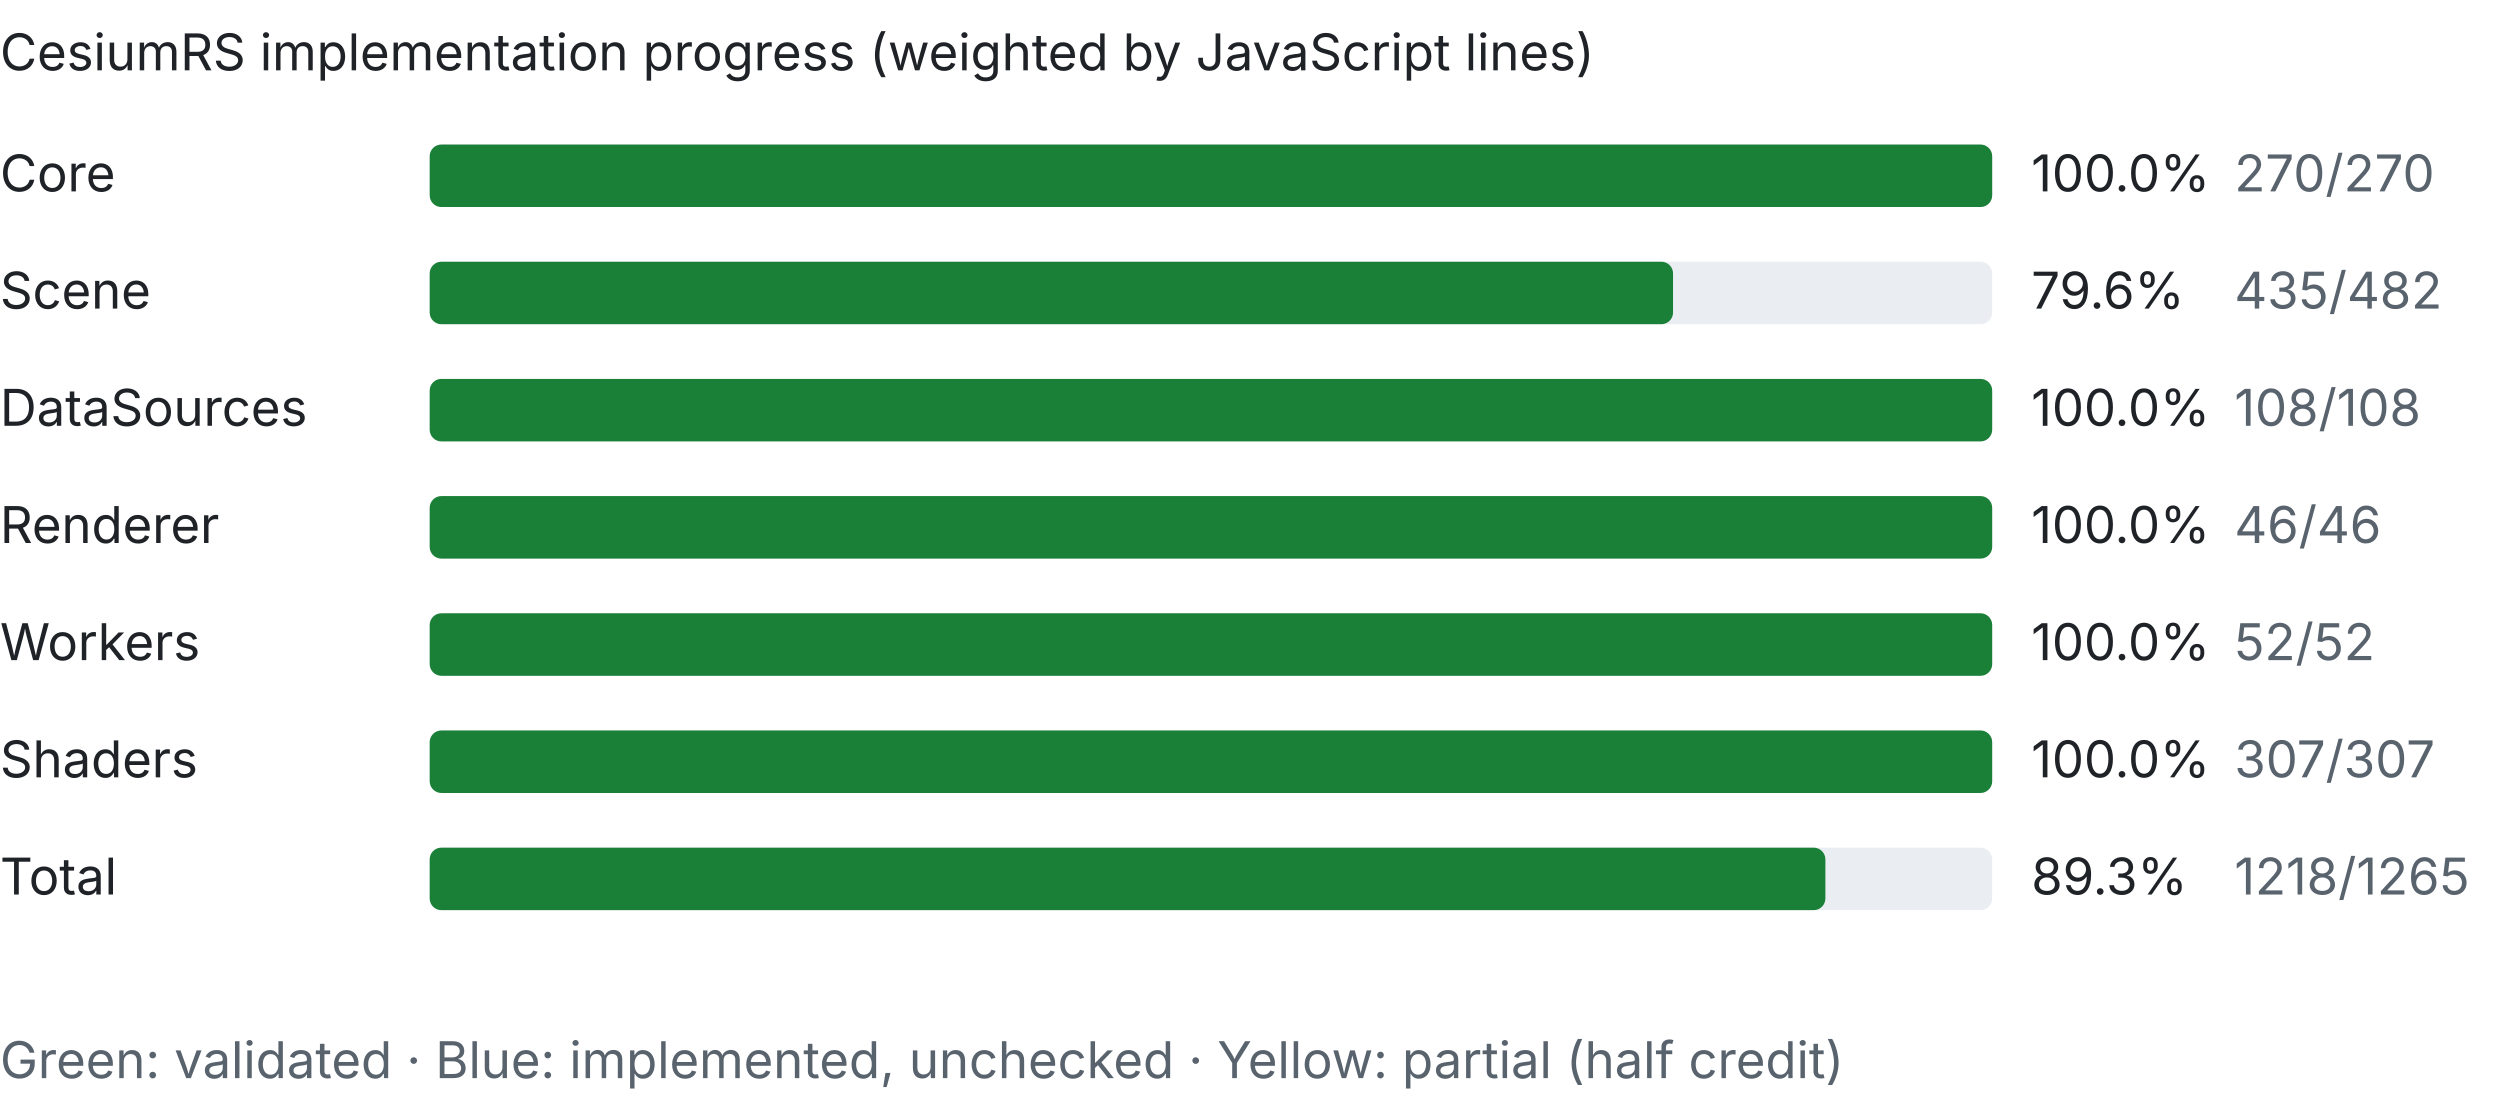
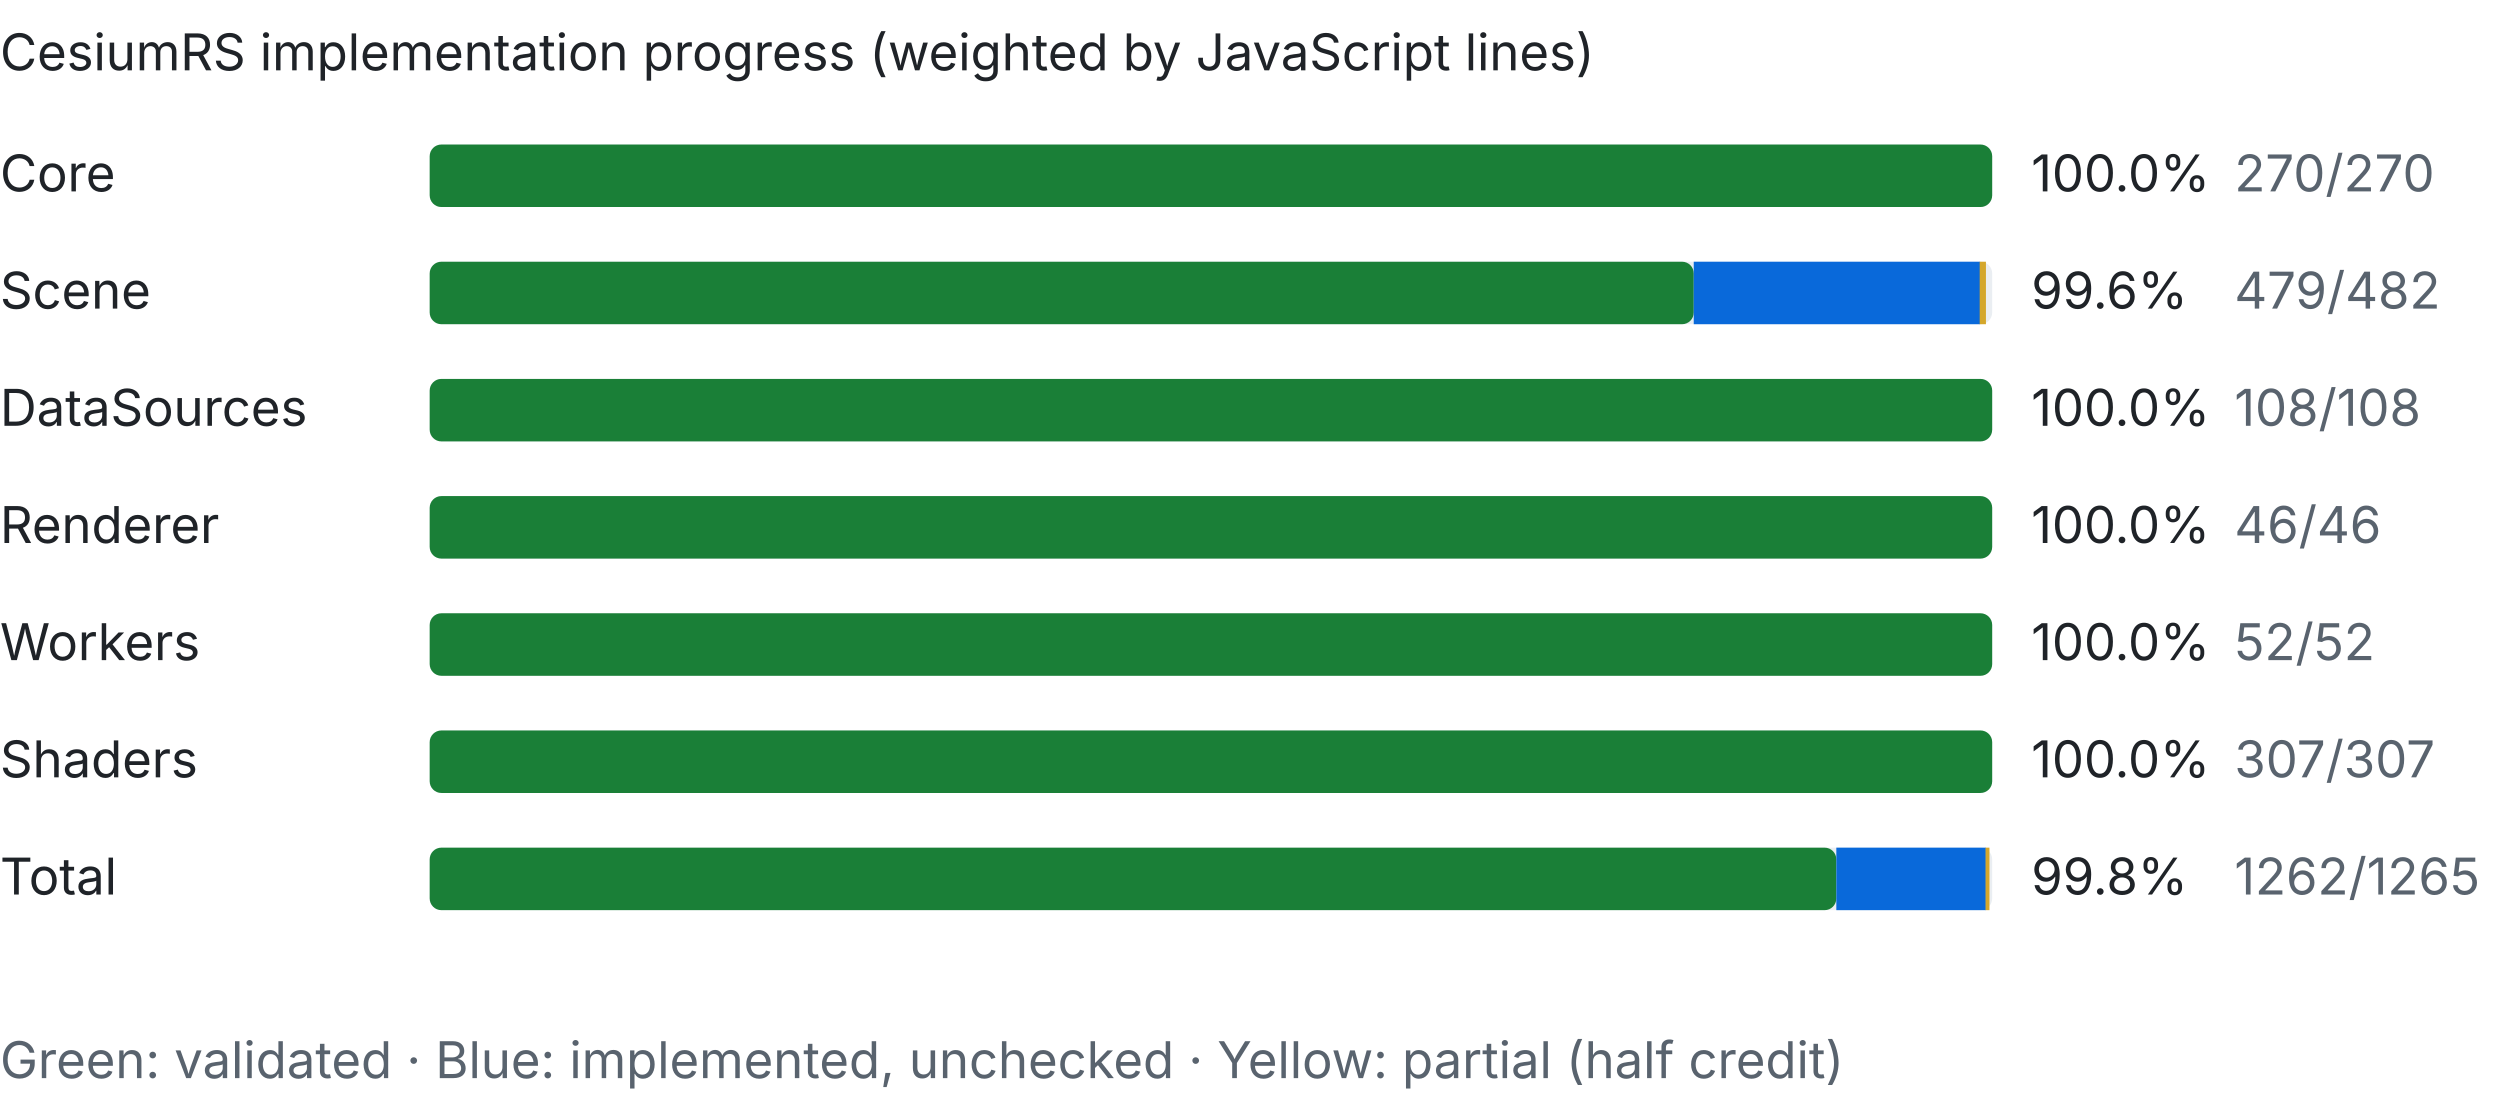
<svg xmlns="http://www.w3.org/2000/svg" width="640" height="281" viewBox="0 0 640 281">
  <style>text{font:13px system-ui,-apple-system,Segoe UI,sans-serif;fill:#1f2328}.dim{fill:#59636e}.bg{fill:#eaeef2}.done{fill:#1a7f37}.part{fill:#d4a72c}.unchecked{fill:#0969da}@media (prefers-color-scheme:dark){text{fill:#e6edf3}.dim{fill:#9198a1}.bg{fill:#30363d}.done{fill:#3fb950}}</style>
  <text x="0" y="18" font-weight="600">CesiumRS implementation progress (weighted by JavaScript lines)</text>
  <text x="0" y="49">Core</text>
  <rect class="bg" x="110" y="37" width="400" height="16" rx="3" />
  <rect class="done" x="110" y="37" width="400.0" height="16" rx="3" />
  <text x="520" y="49">100.0%</text>
  <text class="dim" x="572" y="49">270/270</text>
  <text x="0" y="79">Scene</text>
  <rect class="bg" x="110" y="67" width="400" height="16" rx="3" />
-   <rect class="done" x="110" y="67" width="318.3" height="16" rx="3" />
-   <text x="520" y="79">79.6%</text>
-   <text class="dim" x="572" y="79">435/482</text>
+   <rect class="done" x="110" y="67" width="323.6" height="16" rx="3" />
+   <rect class="unchecked" x="433.6" y="67" width="73.3" height="16" />
+   <rect class="part" x="506.8" y="67" width="1.6" height="16" />
+   <text x="520" y="79">99.6%</text>
+   <text class="dim" x="572" y="79">479/482</text>
  <text x="0" y="109">DataSources</text>
  <rect class="bg" x="110" y="97" width="400" height="16" rx="3" />
  <rect class="done" x="110" y="97" width="400.0" height="16" rx="3" />
  <text x="520" y="109">100.0%</text>
  <text class="dim" x="572" y="109">108/108</text>
  <text x="0" y="139">Renderer</text>
  <rect class="bg" x="110" y="127" width="400" height="16" rx="3" />
  <rect class="done" x="110" y="127" width="400.0" height="16" rx="3" />
  <text x="520" y="139">100.0%</text>
  <text class="dim" x="572" y="139">46/46</text>
  <text x="0" y="169">Workers</text>
  <rect class="bg" x="110" y="157" width="400" height="16" rx="3" />
  <rect class="done" x="110" y="157" width="400.0" height="16" rx="3" />
  <text x="520" y="169">100.0%</text>
  <text class="dim" x="572" y="169">52/52</text>
  <text x="0" y="199">Shaders</text>
  <rect class="bg" x="110" y="187" width="400" height="16" rx="3" />
  <rect class="done" x="110" y="187" width="400.0" height="16" rx="3" />
  <text x="520" y="199">100.0%</text>
  <text class="dim" x="572" y="199">307/307</text>
  <text x="0" y="229" font-weight="600">Total</text>
  <rect class="bg" x="110" y="217" width="400" height="16" rx="3" />
-   <rect class="done" x="110" y="217" width="357.3" height="16" rx="3" />
-   <text x="520" y="229" font-weight="600">89.3%</text>
-   <text class="dim" x="572" y="229">1218/1265</text>
+   <rect class="done" x="110" y="217" width="360.1" height="16" rx="3" />
+   <rect class="unchecked" x="470.1" y="217" width="38.3" height="16" />
+   <rect class="part" x="508.3" y="217" width="1.0" height="16" />
+   <text x="520" y="229" font-weight="600">99.8%</text>
+   <text class="dim" x="572" y="229">1262/1265</text>
  <text class="dim" x="0" y="276">Green: validated · Blue: implemented, unchecked · Yellow: partial (half credit)</text>
</svg>
